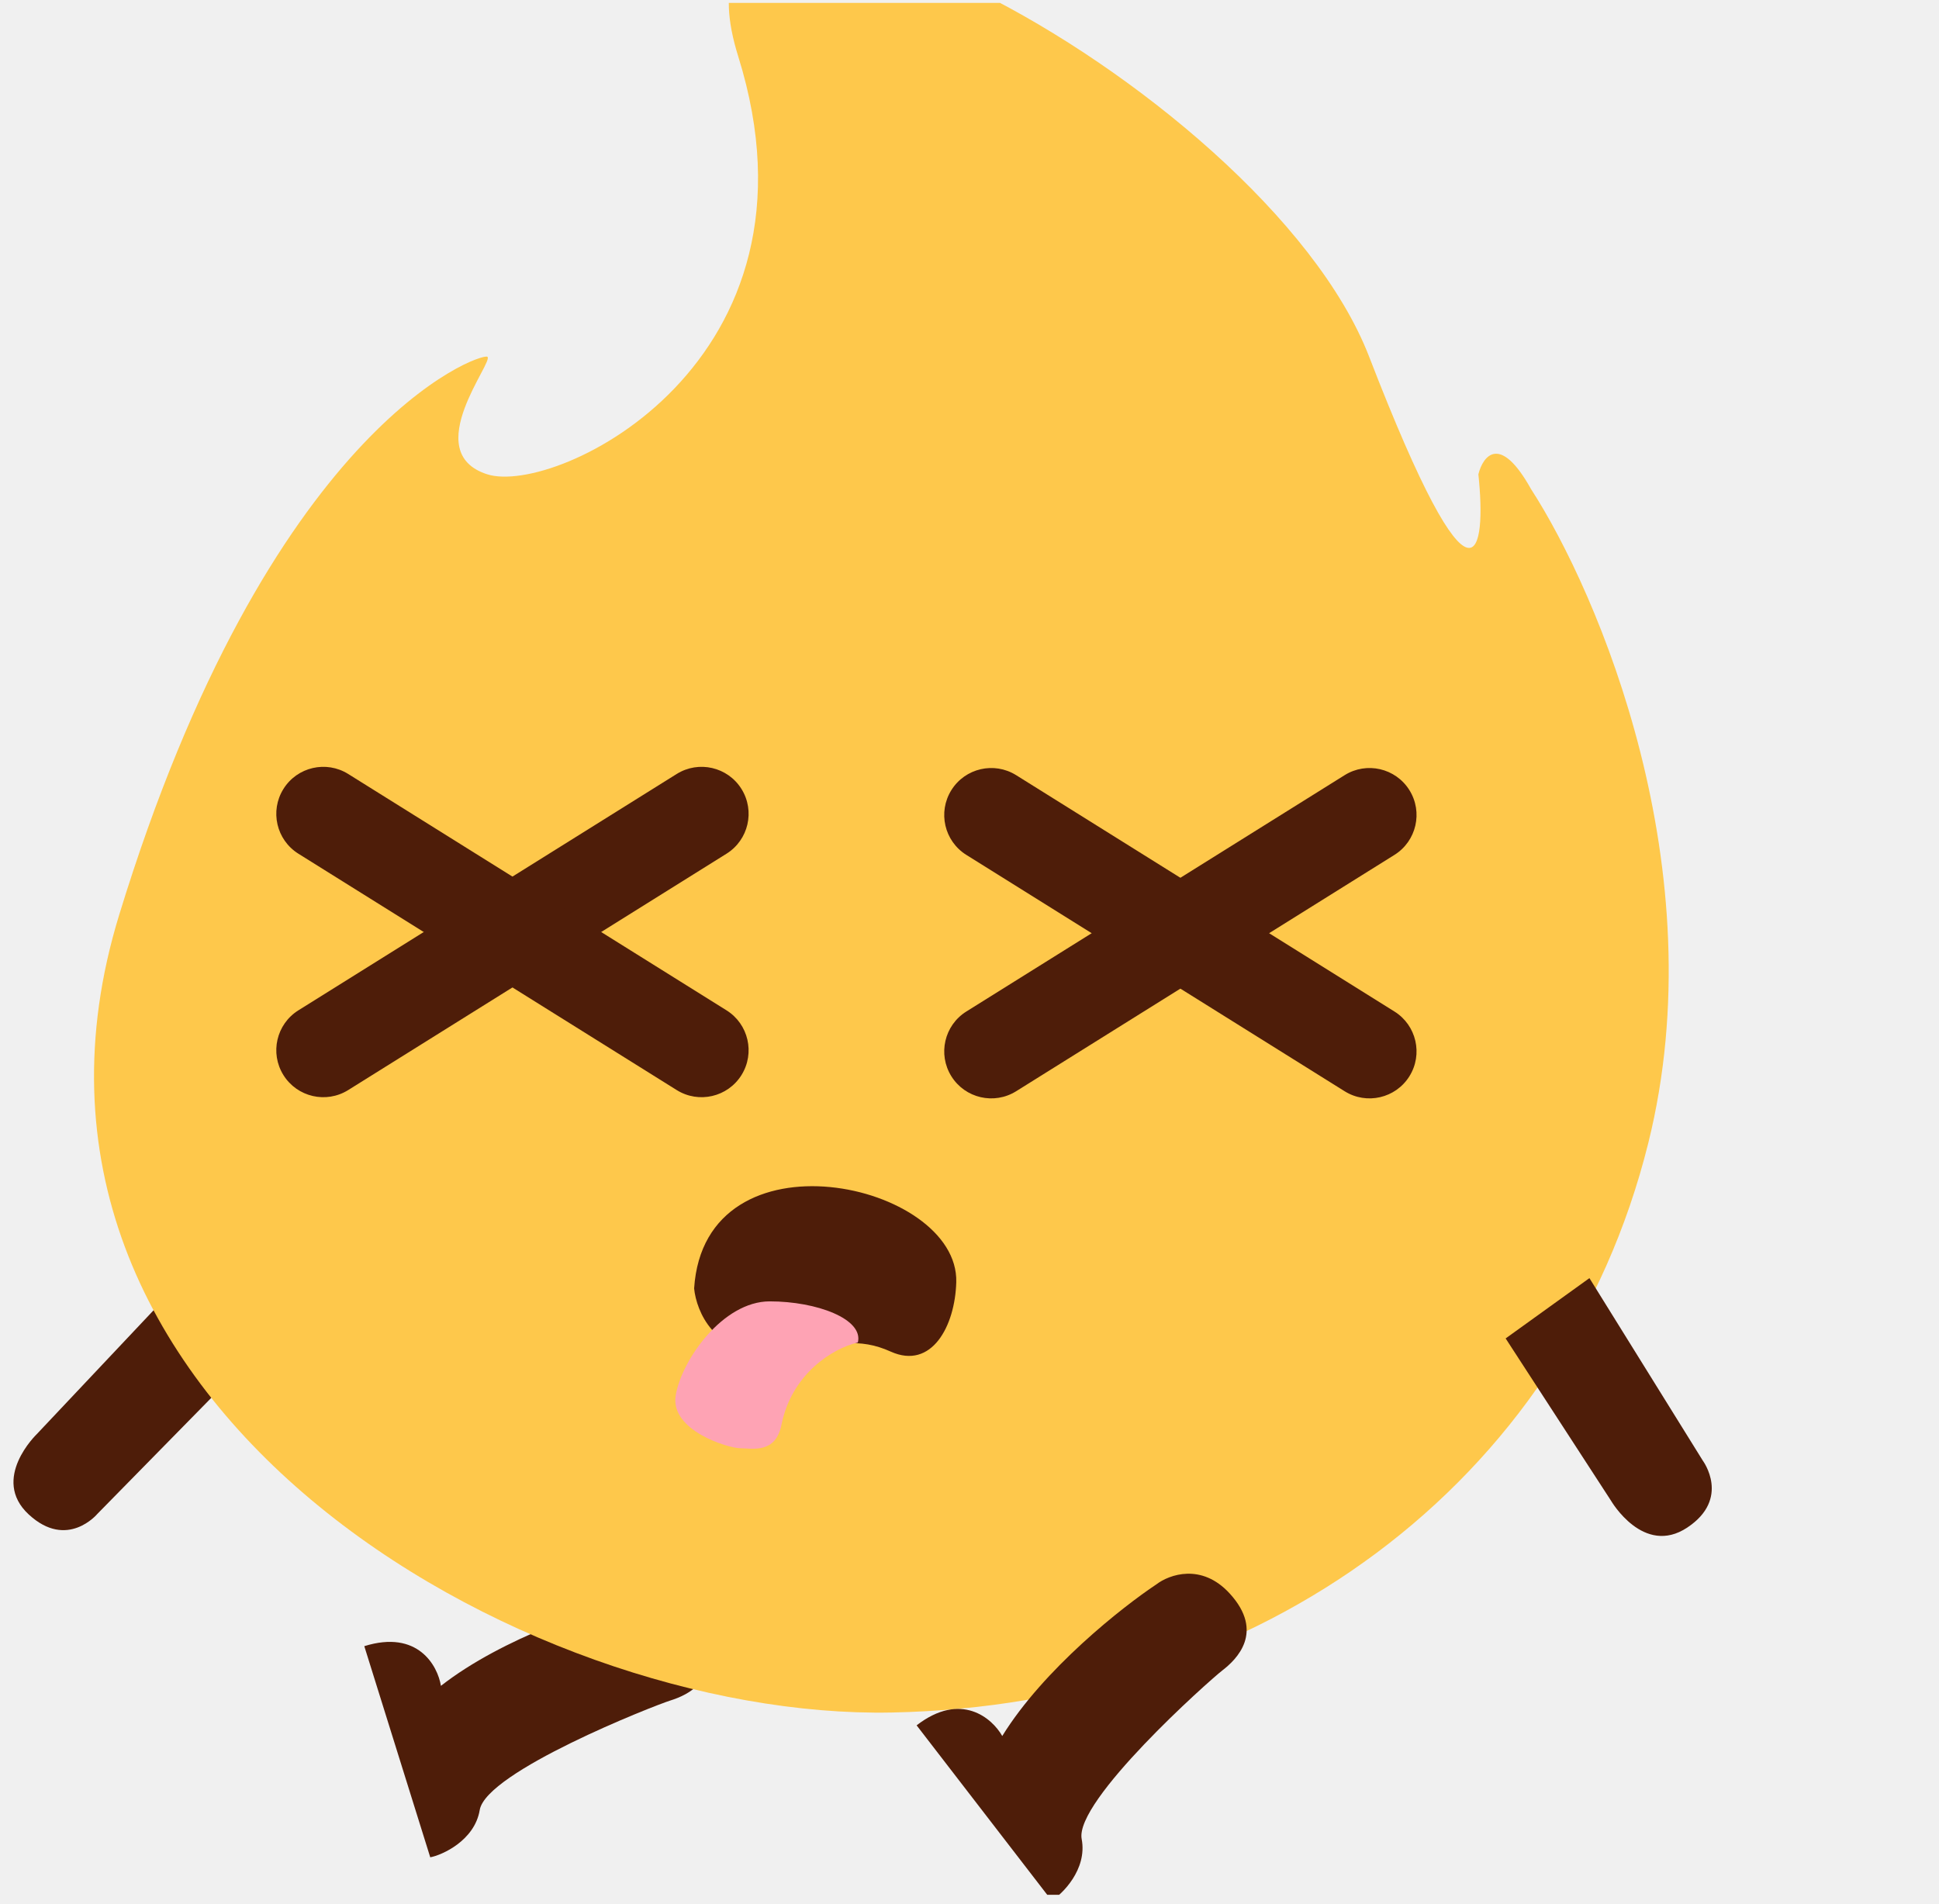
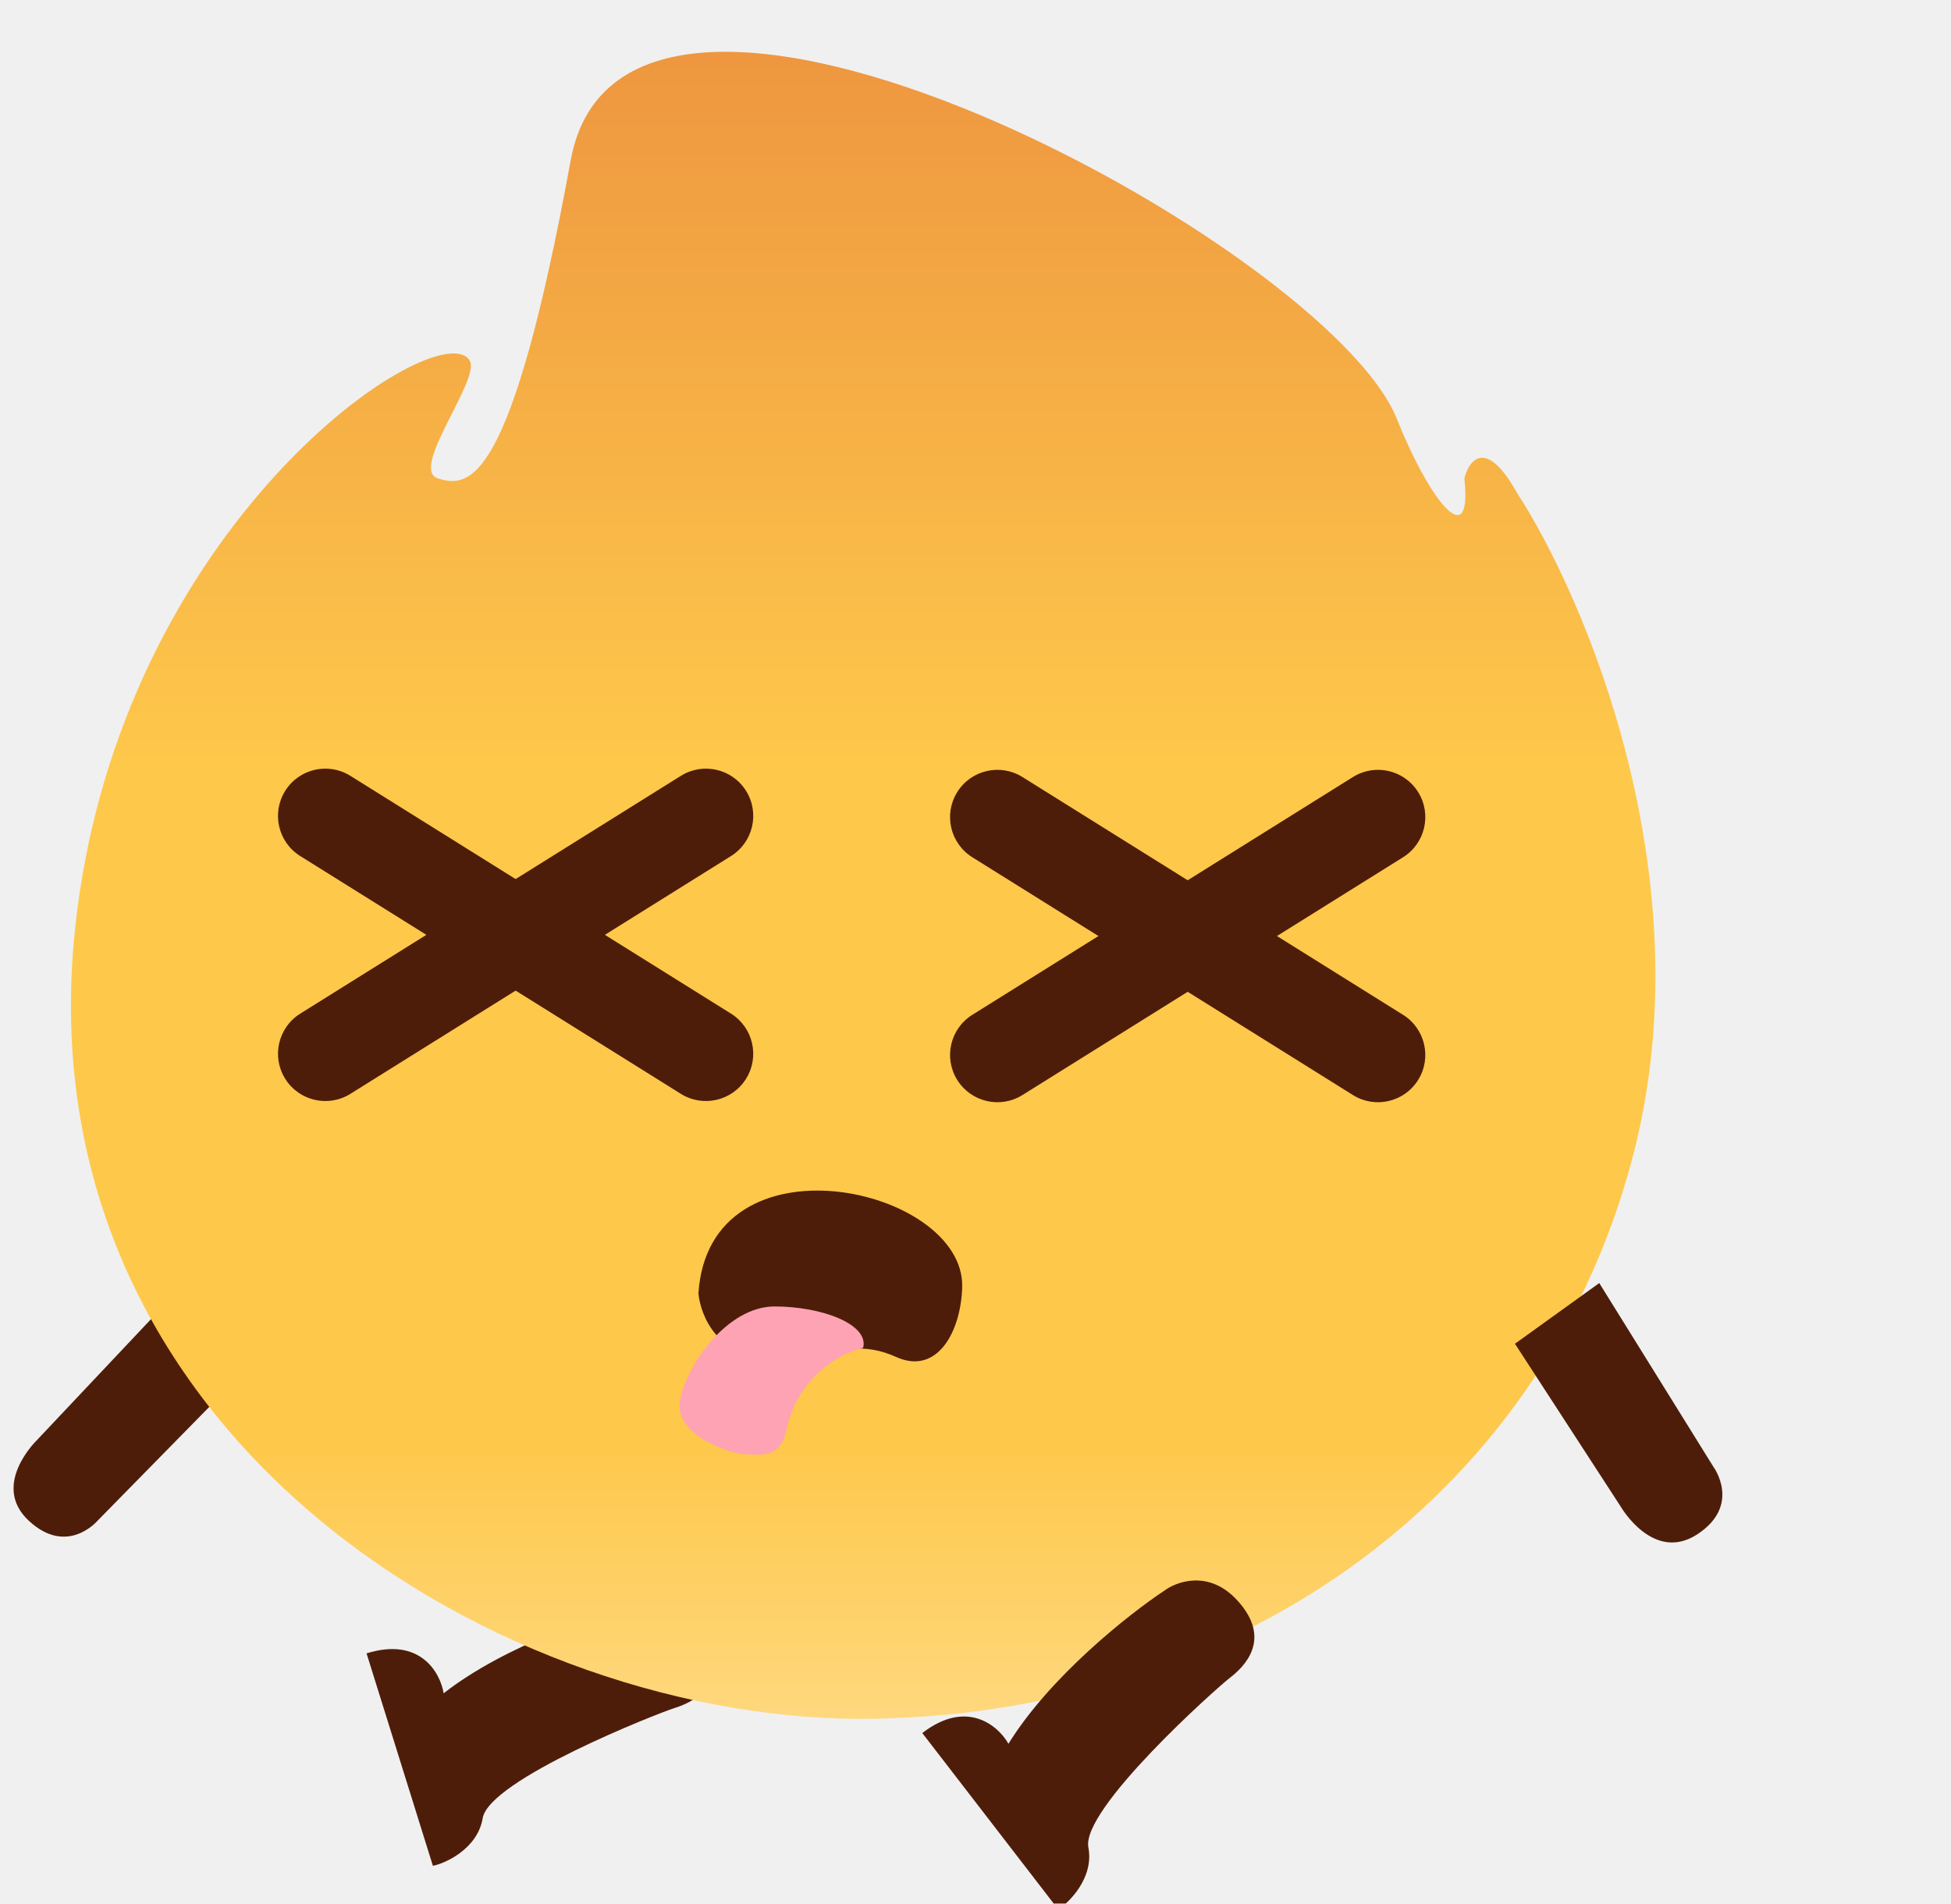
- <svg xmlns="http://www.w3.org/2000/svg" width="165" height="162" viewBox="0 0 165 162" fill="none">
-   <g clip-path="url(#clip0_684_11820)">
-     <path d="M3.129 122.045L14.431 110.059L21.104 115.773L8.286 128.831C8.286 128.831 5.723 131.914 2.445 128.88C-0.834 125.846 3.129 122.045 3.129 122.045Z" fill="#4E1D09" />
-     <path d="M37.521 143.465C42.793 139.343 50.898 136.709 54.292 135.906C55.596 135.499 58.54 135.507 59.881 138.8C61.557 142.917 58.465 144.269 57.042 144.713C55.62 145.158 41.364 150.77 40.822 154.033C40.388 156.643 37.597 157.876 36.612 158.055L31 140.088C35.553 138.666 37.244 141.747 37.521 143.465Z" fill="#4E1D09" />
-     <path d="M140.262 97.27C146.046 74.007 136.016 50.472 130.279 41.613C127.631 36.861 126.192 38.799 125.803 40.363C126.492 46.825 125.597 53.87 116.508 30.357C107.42 6.843 54.959 -20.363 62.818 4.794C70.962 30.864 47.313 42.239 41.461 40.363C35.608 38.487 42.149 30.669 41.461 30.357C40.772 30.044 22.871 36.298 10.133 77.884C-2.604 119.47 44.559 146.361 75.886 145.735C107.214 145.11 133.033 126.349 140.262 97.27Z" fill="#FEC84B" />
-     <path d="M85.287 147.734C88.804 142.041 95.494 136.761 98.399 134.832C99.482 133.998 102.246 132.986 104.645 135.61C107.644 138.891 105.212 141.23 104.032 142.14C102.851 143.05 91.424 153.255 92.046 156.504C92.543 159.102 90.352 161.226 89.49 161.735L78 146.826C81.778 143.914 84.432 146.218 85.287 147.734Z" fill="#4E1D09" />
-     <path d="M137.095 127.717L128.123 113.9L135.253 108.768L144.909 124.312C144.909 124.312 147.298 127.531 143.574 129.998C139.851 132.466 137.095 127.717 137.095 127.717Z" fill="#4E1D09" />
-     <path d="M65.5 114.92C60.81 115.353 59.257 111.586 59.067 109.648C59.958 95.84 81.607 100.624 81.374 109.113C81.27 112.877 79.268 116.581 75.803 115.024C73.063 113.793 71.362 114.379 65.5 114.92Z" fill="#4E1D09" />
-     <path d="M66.5 121.246C67.363 116.931 70.833 114.746 73 114.246C73.5 112.246 69.5 110.746 65.5 110.746C61.5 110.746 58 115.746 57.5 118.746C57 121.746 62 123.246 63 123.246C64 123.246 66 123.746 66.5 121.246Z" fill="#FEA3B4" />
-     <rect width="45.958" height="8" rx="4" transform="matrix(-0.848073 0.529879 0.529879 0.848073 117.814 63.8472)" fill="#4E1D09" />
-     <rect x="83.077" y="63.847" width="45.958" height="8" rx="4" transform="rotate(31.9973 83.0769 63.8472)" fill="#4E1D09" />
-     <rect width="45.958" height="8" rx="4" transform="matrix(-0.848073 0.529879 0.529879 0.848073 60.9758 63.7461)" fill="#4E1D09" />
-     <rect x="26.239" y="63.746" width="45.958" height="8" rx="4" transform="rotate(31.9973 26.239 63.7461)" fill="#4E1D09" />
+ <svg xmlns="http://www.w3.org/2000/svg" width="165" height="161" viewBox="0 0 165 161" fill="none">
+   <g clip-path="url(#clip0_1130_35549)">
+     <path d="M3.129 121.799L14.431 109.813L21.104 115.527L8.286 128.585C8.286 128.585 5.723 131.668 2.445 128.634C-0.834 125.6 3.129 121.799 3.129 121.799Z" fill="#4E1D09" />
+     <path d="M37.52 143.219C42.792 139.097 50.898 136.462 54.291 135.66C55.596 135.253 58.539 135.261 59.88 138.554C61.557 142.671 58.465 144.023 57.042 144.467C55.619 144.912 41.364 150.524 40.821 153.787C40.387 156.397 37.597 157.63 36.611 157.809L31 139.842C35.553 138.42 37.244 141.5 37.52 143.219Z" fill="#4E1D09" />
+     <path d="M138.267 97.117C144.035 73.956 134.032 50.525 128.309 41.705C125.669 36.973 124.233 38.903 123.845 40.46C124.532 46.893 120.924 42.408 118.13 35.422C112.272 20.779 52.822 -11.355 48.266 13.553C43.227 41.1 39.721 41.322 37.027 40.46C34.597 39.682 40.672 32.081 39.721 30.498C37.214 26.322 9.992 44.058 6.348 78.555C1.799 121.624 42.812 145.992 74.058 145.369C105.304 144.747 131.056 126.068 138.267 97.117Z" fill="url(#paint0_linear_1130_35549)" />
+     <path d="M85.287 147.488C88.804 141.795 95.494 136.515 98.399 134.586C99.482 133.752 102.246 132.74 104.645 135.364C107.644 138.645 105.212 140.984 104.032 141.894C102.851 142.804 91.424 153.009 92.046 156.257C92.543 158.856 90.352 160.979 89.49 161.489L78 146.58C81.778 143.668 84.432 145.972 85.287 147.488Z" fill="#4E1D09" />
+     <path d="M137.095 127.471L128.123 113.654L135.253 108.522L144.909 124.066C144.909 124.066 147.298 127.284 143.574 129.752C139.851 132.22 137.095 127.471 137.095 127.471Z" fill="#4E1D09" />
+     <path d="M65.5 114.674C60.81 115.107 59.257 111.34 59.067 109.402C59.958 95.594 81.607 100.378 81.374 108.867C81.27 112.631 79.268 116.335 75.803 114.778C73.063 113.547 71.362 114.133 65.5 114.674Z" fill="#4E1D09" />
+     <path d="M66.5 121C67.362 116.685 70.833 114.5 73 114C73.5 112 69.5 110.5 65.5 110.5C61.5 110.5 58 115.5 57.5 118.5C57 121.5 62 123 63 123C64 123 66 123.5 66.5 121Z" fill="#FEA3B4" />
+     <rect width="45.958" height="8" rx="4" transform="matrix(-0.848073 0.529879 0.529879 0.848073 117.814 63.6011)" fill="#4E1D09" />
+     <rect x="83.076" y="63.601" width="45.958" height="8" rx="4" transform="rotate(31.9973 83.0762 63.6011)" fill="#4E1D09" />
+     <rect width="45.958" height="8" rx="4" transform="matrix(-0.848073 0.529879 0.529879 0.848073 60.9766 63.5)" fill="#4E1D09" />
+     <rect x="26.238" y="63.5" width="45.958" height="8" rx="4" transform="rotate(31.9973 26.2383 63.5)" fill="#4E1D09" />
  </g>
  <defs>
-     <clipPath id="clip0_684_11820">
-       <rect width="165" height="161" fill="white" transform="translate(0 0.246094)" />
+     <linearGradient id="paint0_linear_1130_35549" x1="73.171" y1="-28.726" x2="73.171" y2="180.254" gradientUnits="userSpaceOnUse">
+       <stop stop-color="#E57B39" />
+       <stop offset="0.446" stop-color="#FEC84B" />
+       <stop offset="0.723" stop-color="#FEC84B" />
+       <stop offset="0.904" stop-color="#FFE29E" />
+     </linearGradient>
+     <clipPath id="clip0_1130_35549">
+       <rect width="165" height="161" fill="white" />
    </clipPath>
  </defs>
</svg>
